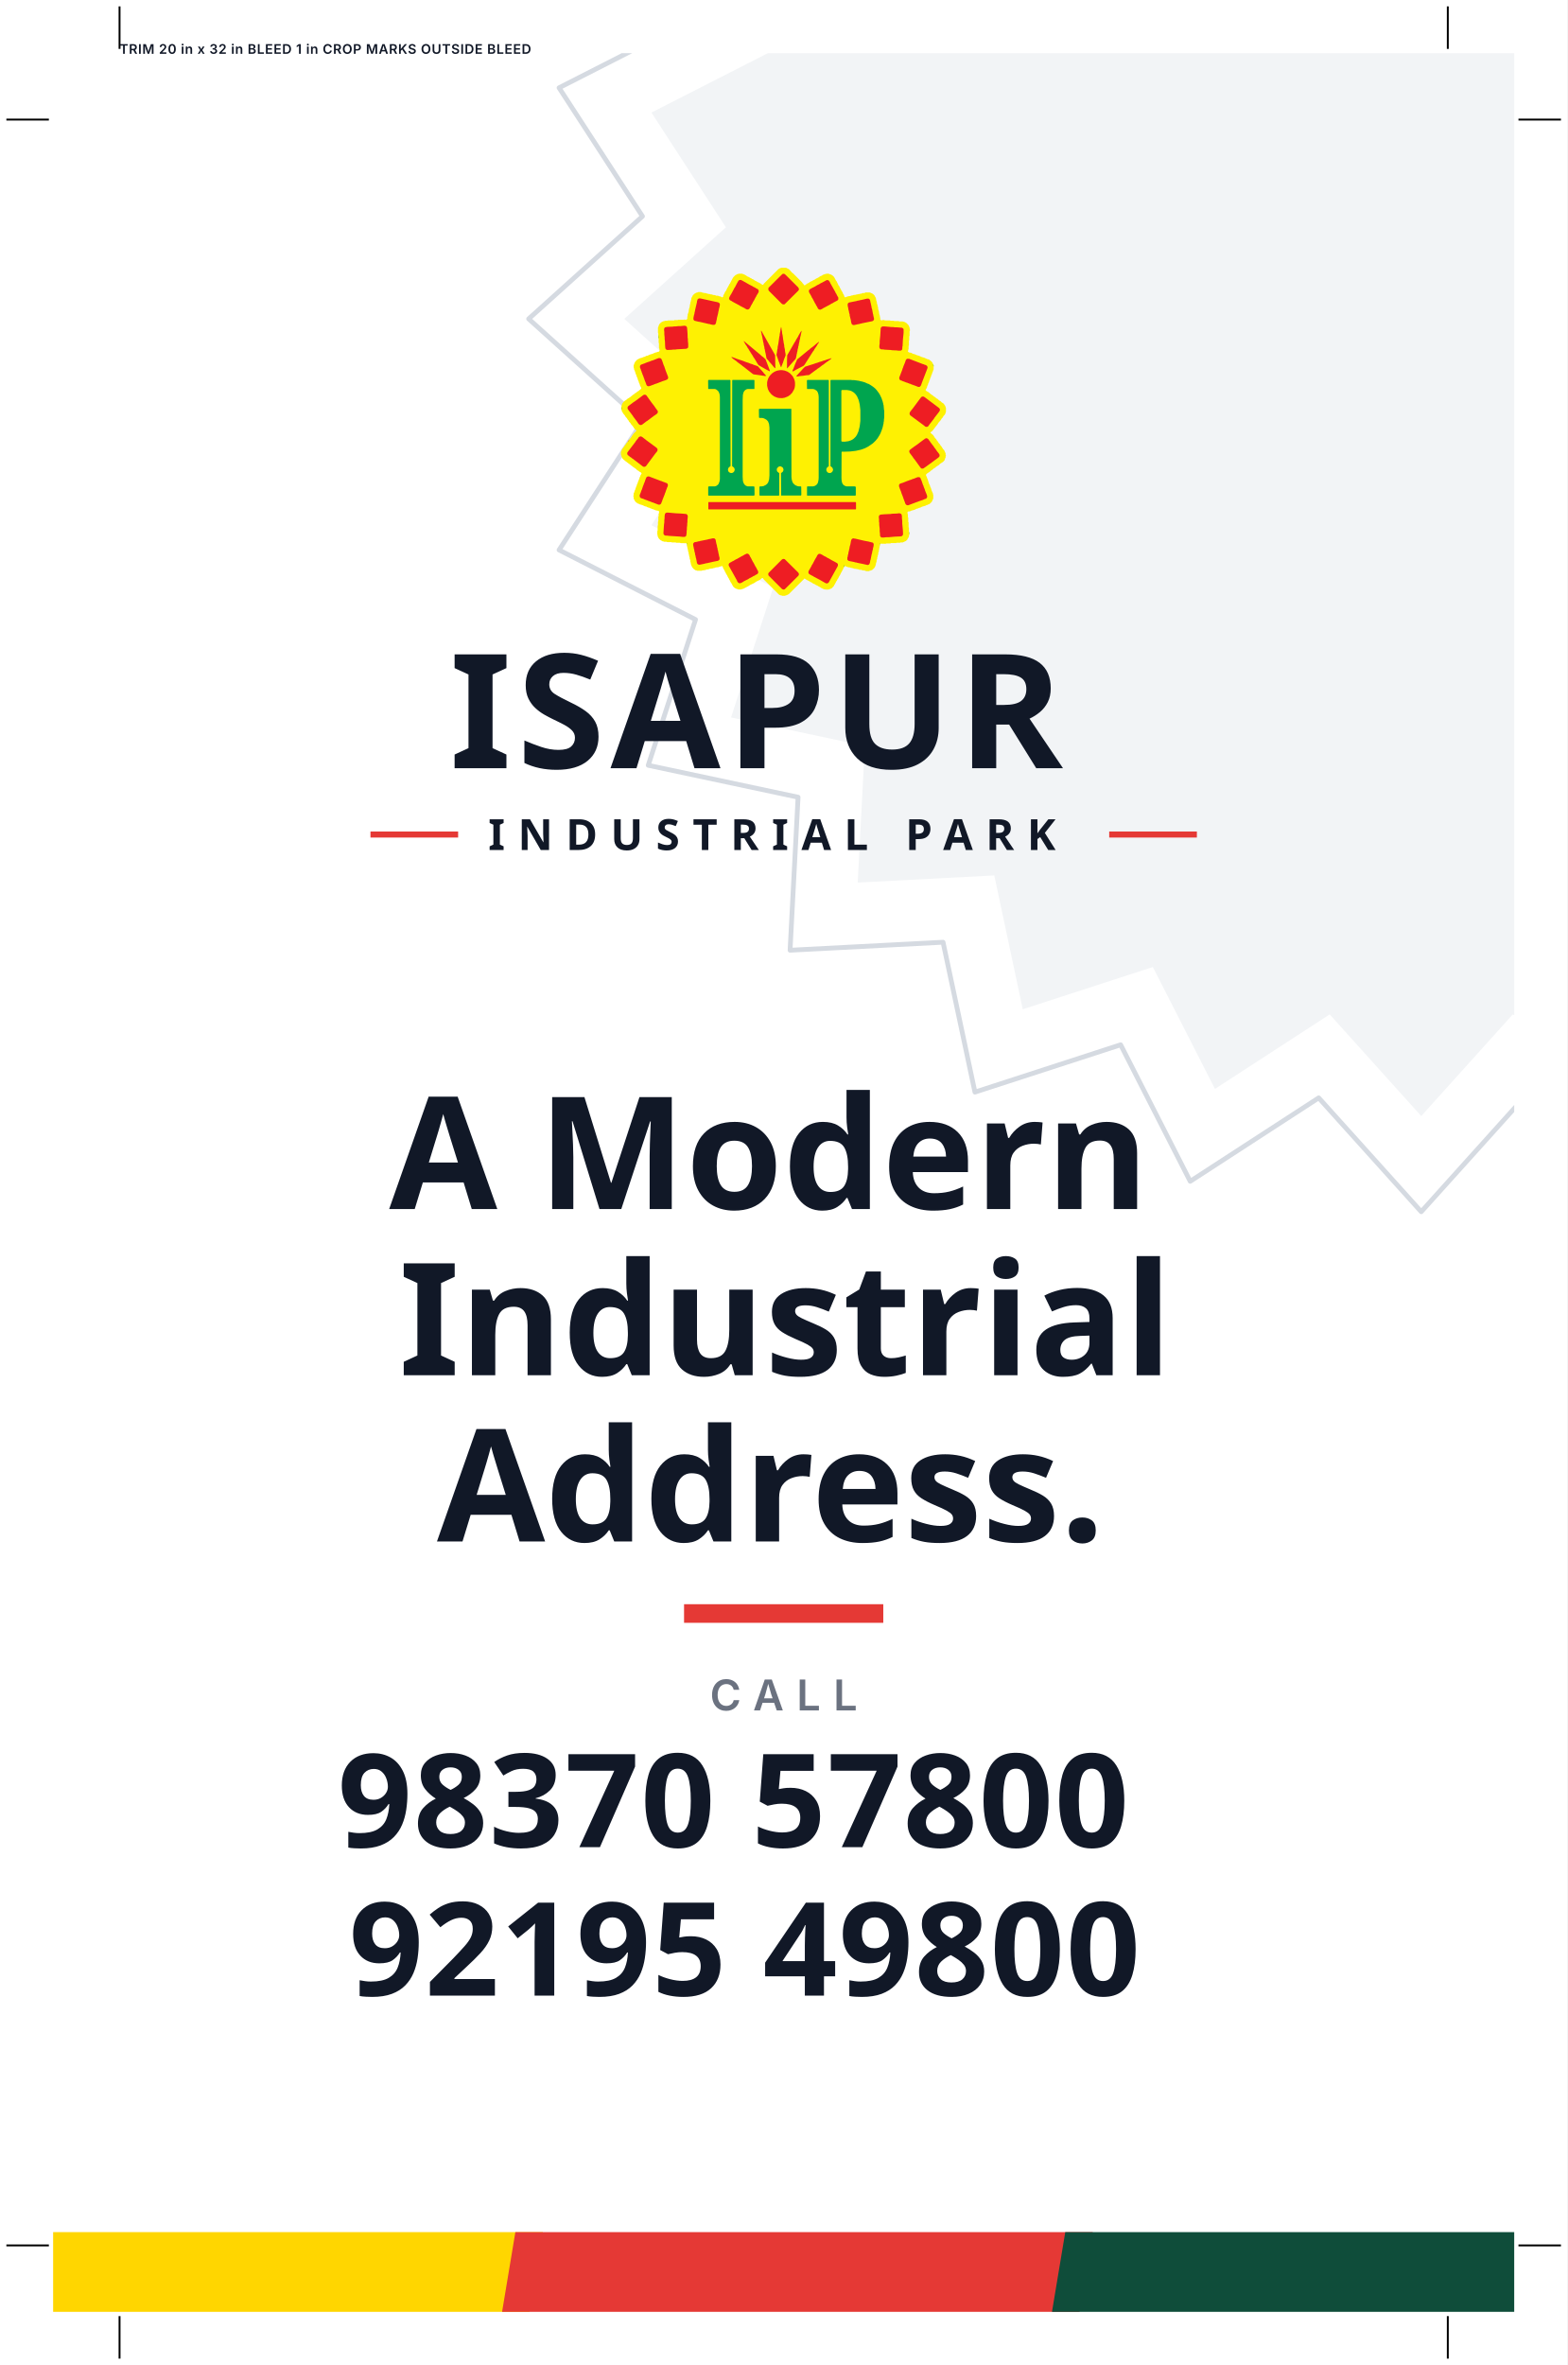
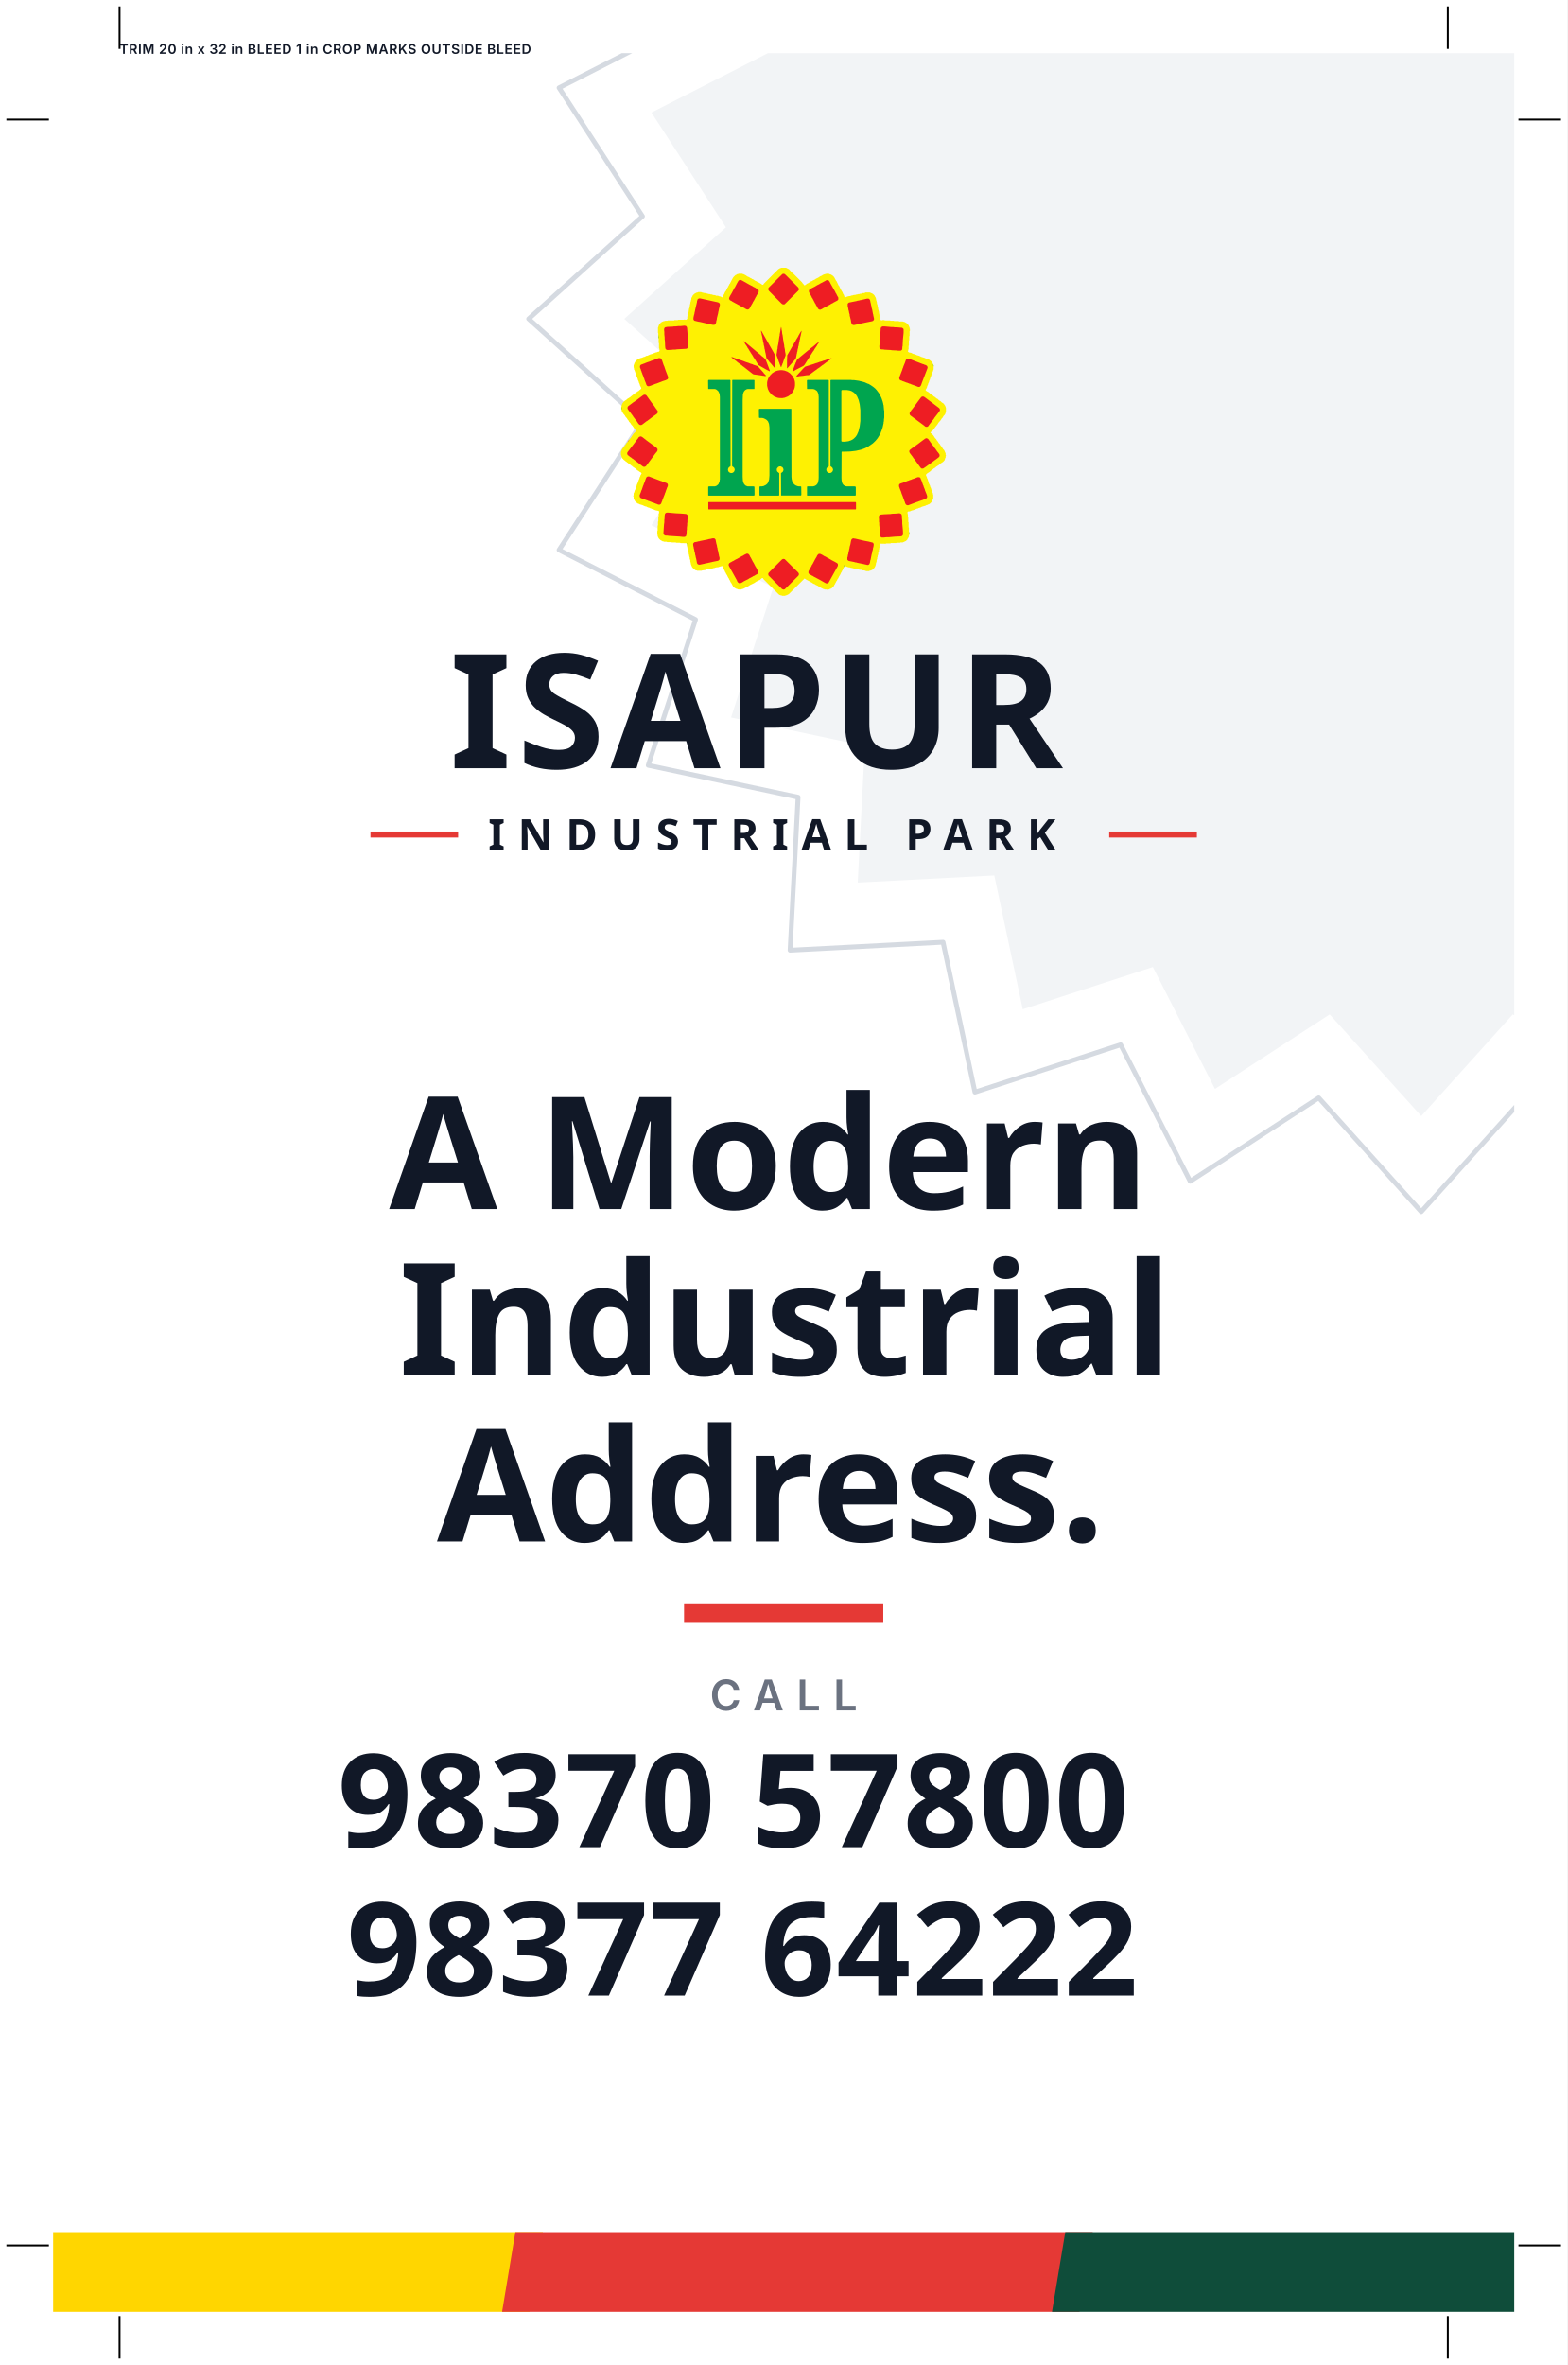
<svg xmlns="http://www.w3.org/2000/svg" xmlns:xlink="http://www.w3.org/1999/xlink" viewBox="0 0 1180.0 1780.0" width="23.6in" height="35.6in">
  <defs>
    <path id="iip-b-base" d="M1472 18 L1467 21 L1463 21 L1446 31 L1315 162 L1313 167 L1308 172 L1299 170 L1292 163 L1281 158 L1277 154 L1257 146 L1253 142 L1236 134 L1217 121 L1209 119 L1205 115 L1188 107 L1184 103 L1170 98 L1151 85 L1131 75 L1127 75 L1122 72 L1088 72 L1083 75 L1074 76 L1070 80 L1059 85 L1042 102 L1036 111 L1010 161 L1006 165 L998 182 L994 186 L993 192 L988 198 L974 227 L967 234 L966 240 L961 246 L960 252 L951 266 L950 278 L942 285 L924 276 L917 276 L903 270 L887 270 L876 264 L863 264 L858 261 L851 261 L846 258 L836 258 L831 255 L821 255 L816 252 L809 252 L792 246 L779 246 L774 243 L767 243 L750 237 L725 237 L720 240 L707 243 L690 253 L676 267 L671 278 L666 284 L666 288 L663 293 L663 303 L660 308 L660 315 L654 332 L654 342 L651 347 L648 372 L642 389 L639 414 L630 440 L630 453 L627 458 L627 477 L620 485 L608 486 L605 484 L600 484 L597 486 L545 486 L540 489 L512 489 L507 492 L452 492 L447 495 L428 495 L423 498 L416 498 L399 505 L390 511 L376 525 L369 539 L369 543 L363 557 L363 603 L366 608 L366 651 L369 656 L369 693 L372 698 L372 741 L375 746 L378 765 L369 774 L362 774 L348 780 L341 780 L330 786 L326 786 L315 792 L293 798 L267 810 L260 810 L243 819 L230 822 L219 828 L212 828 L207 831 L203 831 L177 844 L160 861 L150 878 L150 882 L144 896 L144 915 L147 920 L147 930 L156 950 L156 954 L159 959 L162 972 L168 983 L171 996 L177 1007 L177 1011 L180 1016 L183 1029 L189 1040 L192 1053 L198 1064 L201 1077 L210 1094 L213 1104 L203 1115 L198 1117 L188 1127 L177 1132 L167 1142 L156 1147 L146 1157 L141 1159 L110 1184 L87 1198 L80 1205 L63 1216 L49 1230 L43 1239 L36 1256 L36 1263 L33 1268 L33 1290 L36 1295 L36 1302 L40 1313 L44 1317 L49 1328 L65 1347 L73 1361 L83 1371 L91 1385 L98 1392 L103 1403 L113 1413 L124 1430 L134 1440 L151 1466 L169 1481 L169 1485 L142 1512 L119 1547 L97 1572 L89 1586 L79 1596 L71 1610 L64 1617 L62 1622 L40 1650 L30 1676 L30 1701 L33 1706 L36 1719 L43 1733 L60 1750 L65 1752 L75 1762 L80 1764 L87 1771 L92 1773 L99 1780 L104 1782 L111 1789 L116 1791 L123 1798 L128 1800 L135 1807 L164 1827 L177 1840 L188 1845 L195 1852 L206 1857 L216 1868 L204 1889 L204 1893 L198 1904 L195 1917 L189 1928 L189 1932 L183 1943 L180 1956 L174 1967 L171 1980 L165 1991 L165 1995 L162 2000 L159 2013 L153 2024 L150 2037 L144 2048 L144 2064 L141 2069 L141 2073 L144 2078 L144 2094 L154 2114 L165 2128 L185 2141 L189 2141 L200 2147 L222 2153 L248 2165 L255 2165 L272 2174 L285 2177 L296 2183 L300 2183 L311 2189 L324 2192 L335 2198 L339 2198 L344 2201 L351 2201 L356 2204 L366 2204 L373 2210 L372 2226 L369 2231 L369 2253 L366 2258 L366 2298 L363 2303 L363 2334 L360 2339 L360 2382 L357 2387 L357 2418 L360 2423 L360 2433 L370 2453 L384 2467 L407 2480 L414 2480 L419 2483 L441 2483 L446 2486 L483 2486 L488 2489 L522 2489 L527 2492 L561 2492 L566 2495 L617 2496 L624 2504 L624 2523 L627 2528 L627 2538 L630 2543 L630 2550 L633 2555 L633 2565 L639 2582 L639 2592 L642 2597 L642 2607 L645 2612 L645 2619 L648 2624 L648 2634 L654 2651 L654 2664 L657 2669 L660 2688 L670 2711 L684 2728 L702 2740 L711 2741 L716 2744 L756 2744 L761 2741 L786 2738 L803 2732 L813 2732 L830 2726 L855 2723 L860 2720 L867 2720 L884 2714 L909 2711 L914 2708 L918 2708 L923 2705 L930 2705 L935 2701 L939 2701 L944 2706 L948 2714 L948 2718 L966 2750 L967 2756 L971 2760 L979 2777 L983 2781 L994 2804 L1002 2816 L1003 2822 L1007 2826 L1018 2849 L1022 2853 L1039 2885 L1050 2896 L1067 2906 L1071 2906 L1085 2912 L1113 2912 L1118 2909 L1131 2906 L1184 2878 L1188 2874 L1229 2854 L1248 2841 L1283 2824 L1296 2811 L1305 2809 L1310 2814 L1312 2819 L1449 2956 L1460 2963 L1464 2963 L1469 2966 L1476 2966 L1481 2969 L1506 2969 L1511 2966 L1524 2963 L1532 2957 L1538 2956 L1682 2813 L1698 2824 L1730 2841 L1734 2845 L1742 2847 L1761 2860 L1775 2865 L1779 2869 L1802 2880 L1814 2888 L1820 2889 L1827 2896 L1853 2909 L1857 2909 L1862 2912 L1878 2912 L1881 2914 L1886 2914 L1889 2912 L1902 2912 L1913 2906 L1917 2906 L1925 2902 L1945 2882 L1950 2871 L1955 2865 L1956 2859 L1960 2855 L1968 2838 L1972 2834 L1980 2817 L1984 2813 L1995 2790 L1999 2786 L2013 2757 L2017 2753 L2018 2747 L2023 2741 L2037 2709 L2045 2702 L2049 2702 L2069 2711 L2076 2711 L2081 2714 L2091 2714 L2096 2717 L2103 2717 L2108 2720 L2115 2720 L2132 2726 L2145 2726 L2150 2729 L2160 2729 L2177 2735 L2190 2735 L2207 2741 L2220 2741 L2237 2747 L2262 2747 L2267 2744 L2280 2741 L2294 2734 L2311 2717 L2321 2697 L2321 2690 L2324 2685 L2324 2678 L2330 2661 L2330 2651 L2336 2634 L2336 2624 L2339 2619 L2339 2612 L2345 2595 L2345 2582 L2351 2568 L2351 2555 L2354 2550 L2354 2540 L2357 2535 L2357 2525 L2360 2520 L2360 2507 L2366 2500 L2412 2501 L2417 2498 L2454 2498 L2459 2495 L2505 2495 L2510 2492 L2541 2492 L2546 2489 L2565 2489 L2594 2476 L2608 2462 L2609 2456 L2614 2450 L2621 2436 L2621 2426 L2624 2421 L2624 2399 L2621 2394 L2621 2357 L2618 2352 L2618 2309 L2615 2304 L2615 2267 L2612 2262 L2612 2237 L2609 2232 L2608 2216 L2615 2210 L2628 2210 L2648 2201 L2655 2201 L2660 2198 L2673 2195 L2690 2186 L2703 2183 L2714 2177 L2721 2177 L2738 2168 L2769 2159 L2780 2153 L2784 2153 L2795 2147 L2799 2147 L2810 2140 L2827 2123 L2840 2094 L2840 2060 L2837 2055 L2837 2048 L2825 2022 L2819 2000 L2813 1989 L2810 1976 L2801 1959 L2789 1919 L2783 1908 L2783 1904 L2774 1884 L2774 1880 L2784 1869 L2810 1852 L2820 1842 L2825 1840 L2844 1824 L2858 1816 L2865 1809 L2891 1792 L2901 1782 L2927 1765 L2938 1754 L2944 1745 L2945 1736 L2951 1725 L2951 1715 L2954 1710 L2954 1706 L2951 1701 L2951 1688 L2938 1659 L2928 1649 L2914 1626 L2907 1619 L2899 1605 L2889 1595 L2881 1581 L2874 1574 L2866 1560 L2856 1550 L2839 1524 L2815 1503 L2815 1499 L2820 1494 L2825 1492 L2839 1478 L2841 1473 L2851 1463 L2853 1458 L2878 1427 L2886 1413 L2908 1388 L2916 1374 L2926 1364 L2931 1353 L2941 1343 L2947 1334 L2954 1314 L2954 1280 L2947 1260 L2933 1240 L2916 1229 L2906 1219 L2892 1211 L2879 1198 L2868 1193 L2858 1183 L2844 1175 L2837 1168 L2820 1157 L2798 1138 L2778 1127 L2771 1119 L2771 1115 L2776 1109 L2783 1095 L2786 1082 L2792 1071 L2795 1058 L2801 1047 L2804 1034 L2810 1023 L2813 1010 L2819 999 L2822 986 L2828 975 L2831 962 L2837 951 L2837 947 L2843 933 L2843 896 L2833 873 L2822 859 L2817 857 L2810 850 L2799 843 L2786 840 L2760 828 L2729 819 L2721 813 L2717 813 L2712 810 L2690 804 L2679 798 L2657 792 L2640 783 L2621 780 L2612 771 L2612 767 L2615 762 L2615 755 L2618 750 L2618 722 L2621 717 L2621 674 L2624 669 L2624 635 L2627 630 L2627 590 L2630 585 L2630 569 L2627 564 L2627 557 L2617 534 L2597 514 L2577 504 L2570 504 L2565 501 L2534 501 L2529 498 L2489 498 L2484 495 L2456 495 L2451 492 L2405 492 L2400 489 L2381 489 L2376 492 L2370 491 L2363 483 L2363 467 L2360 462 L2360 452 L2354 435 L2351 410 L2345 393 L2342 368 L2339 363 L2339 356 L2333 339 L2333 329 L2330 324 L2330 317 L2327 312 L2324 293 L2321 288 L2321 284 L2316 278 L2311 267 L2300 256 L2291 250 L2268 240 L2231 240 L2220 246 L2204 246 L2190 252 L2180 252 L2175 255 L2165 255 L2160 258 L2150 258 L2145 261 L2120 264 L2115 267 L2108 267 L2091 273 L2081 273 L2076 276 L2069 276 L2048 285 L2040 278 L2036 263 L2028 251 L2023 237 L2019 233 L1997 192 L1996 186 L1989 179 L1969 138 L1965 134 L1948 102 L1934 88 L1917 78 L1913 78 L1899 72 L1877 72 L1872 75 L1865 75 L1860 78 L1856 78 L1842 85 L1838 89 L1824 94 L1805 107 L1782 118 L1778 122 L1755 133 L1751 137 L1737 142 L1718 155 L1701 163 L1694 170 L1682 177 L1674 170 L1672 165 L1662 155 L1660 150 L1577 67 L1572 65 L1541 31 L1515 18Z" />
    <path id="iip-b-red" d="M1489 2637 L1479 2642 L1361 2760 L1356 2767 L1355 2776 L1358 2787 L1479 2908 L1490 2913 L1496 2913 L1504 2910 L1626 2789 L1631 2779 L1631 2771 L1626 2761 L1503 2639Z M1811 2592 L1805 2595 L1795 2607 L1792 2615 L1777 2640 L1754 2684 L1746 2695 L1745 2700 L1717 2749 L1717 2765 L1722 2772 L1729 2777 L1745 2785 L1748 2788 L1755 2790 L1765 2797 L1822 2827 L1867 2853 L1876 2857 L1889 2857 L1900 2848 L1978 2707 L1982 2698 L1982 2685 L1977 2677 L1970 2672 L1964 2670 L1961 2667 L1930 2651 L1896 2631 L1892 2630 L1871 2617 L1861 2613 L1840 2600 L1823 2592Z M1169 2590 L1161 2590 L1140 2600 L1126 2609 L1122 2610 L1071 2639 L1065 2641 L1040 2656 L1028 2661 L1024 2665 L1018 2667 L1004 2676 L999 2686 L999 2694 L1003 2704 L1073 2830 L1075 2837 L1082 2848 L1091 2855 L1104 2856 L1120 2849 L1137 2838 L1178 2817 L1183 2813 L1216 2796 L1219 2793 L1232 2788 L1243 2780 L1253 2776 L1261 2769 L1265 2762 L1264 2747 L1259 2740 L1245 2712 L1242 2709 L1222 2670 L1218 2665 L1197 2624 L1193 2620 L1192 2615 L1183 2599 L1175 2592Z M2112 2455 L2105 2461 L2100 2474 L2094 2507 L2088 2528 L2085 2548 L2083 2551 L2082 2562 L2078 2574 L2075 2595 L2073 2598 L2069 2621 L2067 2624 L2067 2644 L2074 2652 L2082 2656 L2128 2665 L2136 2668 L2151 2670 L2155 2672 L2224 2686 L2228 2688 L2234 2688 L2247 2692 L2255 2691 L2262 2687 L2265 2684 L2270 2672 L2274 2648 L2276 2645 L2285 2599 L2290 2581 L2291 2571 L2297 2550 L2298 2539 L2301 2531 L2301 2526 L2303 2523 L2304 2503 L2301 2497 L2296 2491 L2257 2481 L2219 2474 L2138 2455 L2131 2455 L2128 2453 L2118 2453Z M874 2455 L867 2452 L855 2452 L831 2458 L825 2458 L808 2463 L742 2476 L735 2479 L728 2479 L719 2482 L714 2482 L711 2484 L691 2487 L682 2496 L679 2502 L681 2523 L683 2526 L686 2546 L689 2553 L691 2569 L696 2586 L697 2597 L702 2614 L702 2620 L707 2637 L714 2675 L719 2683 L724 2687 L736 2690 L784 2680 L788 2678 L817 2673 L825 2670 L832 2670 L835 2668 L841 2668 L849 2665 L904 2654 L915 2645 L917 2639 L917 2627 L911 2605 L911 2598 L909 2596 L908 2585 L906 2582 L904 2567 L900 2554 L898 2539 L895 2531 L893 2516 L888 2499 L881 2463Z M2550 2232 L2538 2227 L2529 2227 L2514 2229 L2468 2231 L2458 2233 L2395 2236 L2364 2239 L2354 2246 L2351 2253 L2350 2262 L2352 2281 L2352 2303 L2354 2313 L2354 2332 L2358 2368 L2358 2389 L2361 2415 L2361 2429 L2364 2435 L2371 2443 L2378 2445 L2393 2445 L2419 2442 L2440 2442 L2495 2437 L2541 2435 L2554 2433 L2559 2431 L2567 2421 L2568 2415 L2567 2383 L2561 2319 L2561 2297 L2558 2270 L2558 2254 L2555 2238Z M433 2224 L426 2232 L423 2248 L422 2276 L420 2287 L420 2308 L417 2329 L412 2405 L413 2413 L416 2419 L425 2426 L434 2428 L448 2428 L460 2430 L557 2436 L584 2439 L603 2439 L610 2436 L617 2429 L621 2402 L621 2384 L623 2375 L623 2357 L626 2333 L626 2317 L628 2307 L628 2289 L631 2260 L631 2251 L626 2239 L616 2233 L569 2229 L525 2227 L458 2221 L441 2221Z M816 2128 L816 2189 L819 2192 L2141 2192 L2144 2190 L2145 2187 L2145 2131 L2142 2126 L818 2126Z M2715 1902 L2699 1902 L2664 1916 L2658 1917 L2656 1919 L2650 1920 L2640 1925 L2628 1928 L2618 1933 L2612 1934 L2567 1952 L2545 1959 L2539 1962 L2534 1968 L2532 1973 L2532 1986 L2535 1992 L2535 1996 L2538 1999 L2538 2003 L2550 2032 L2556 2052 L2562 2065 L2562 2069 L2565 2073 L2575 2103 L2578 2108 L2580 2117 L2585 2127 L2586 2133 L2592 2146 L2602 2154 L2614 2155 L2699 2123 L2705 2122 L2707 2120 L2751 2105 L2755 2102 L2776 2095 L2784 2085 L2785 2071 L2783 2068 L2783 2064 L2765 2019 L2764 2013 L2754 1989 L2752 1980 L2748 1973 L2733 1929 L2730 1925 L2726 1912 L2720 1905Z M269 1896 L259 1903 L252 1919 L251 1925 L249 1927 L245 1941 L234 1967 L234 1971 L231 1975 L216 2019 L213 2023 L209 2037 L198 2064 L199 2079 L205 2087 L212 2091 L231 2097 L249 2105 L255 2106 L259 2109 L265 2110 L278 2116 L287 2118 L297 2123 L305 2125 L307 2127 L327 2133 L331 2136 L337 2137 L344 2141 L351 2142 L355 2145 L367 2149 L379 2149 L385 2146 L391 2140 L399 2119 L401 2117 L402 2110 L425 2052 L425 2048 L428 2044 L438 2014 L441 2009 L443 2000 L449 1988 L452 1978 L452 1970 L448 1960 L443 1956 L402 1941 L400 1939 L389 1936 L281 1895Z M103 1568 L91 1582 L92 1584 L104 1570Z M2782 1552 L2774 1552 L2764 1557 L2689 1613 L2664 1630 L2655 1638 L2653 1638 L2629 1657 L2625 1663 L2624 1673 L2628 1684 L2657 1722 L2659 1727 L2676 1748 L2725 1816 L2732 1823 L2739 1825 L2750 1824 L2771 1810 L2883 1728 L2893 1719 L2897 1711 L2896 1699 L2888 1686 L2874 1669 L2858 1645 L2849 1635 L2847 1630 L2814 1587 L2811 1581 L2801 1569 L2801 1567 L2792 1557Z M206 1535 L195 1539 L187 1546 L185 1551 L163 1578 L161 1583 L90 1676 L87 1682 L86 1691 L90 1702 L114 1721 L124 1727 L130 1733 L136 1736 L226 1805 L235 1809 L242 1809 L252 1805 L257 1800 L341 1687 L353 1673 L359 1662 L359 1649 L351 1638 L260 1571 L226 1544 L215 1537Z M2740 1177 L2733 1181 L2726 1189 L2654 1286 L2639 1304 L2639 1306 L2634 1311 L2628 1321 L2627 1335 L2631 1343 L2636 1348 L2759 1439 L2765 1445 L2773 1449 L2786 1449 L2793 1445 L2800 1437 L2801 1434 L2849 1372 L2849 1370 L2894 1312 L2900 1300 L2900 1294 L2897 1285 L2890 1278 L2762 1182 L2753 1177Z M246 1160 L236 1161 L229 1165 L166 1212 L138 1231 L97 1262 L92 1267 L89 1276 L90 1287 L95 1295 L138 1352 L138 1354 L173 1400 L187 1421 L195 1429 L204 1433 L215 1432 L225 1426 L260 1399 L266 1396 L323 1353 L351 1334 L359 1325 L362 1317 L362 1312 L359 1303 L354 1298 L352 1293 L347 1288 L328 1260 L306 1232 L261 1169 L255 1163Z M1463 939 L1439 943 L1426 947 L1411 954 L1392 966 L1373 985 L1362 1000 L1354 1016 L1347 1038 L1345 1051 L1345 1080 L1352 1109 L1363 1132 L1381 1154 L1392 1164 L1411 1177 L1437 1187 L1452 1190 L1481 1191 L1504 1187 L1533 1175 L1552 1162 L1571 1142 L1588 1112 L1593 1097 L1596 1077 L1596 1053 L1594 1038 L1587 1015 L1584 1012 L1580 1002 L1572 990 L1550 967 L1529 953 L1503 943 L1479 939Z M2604 837 L2594 846 L2586 870 L2571 906 L2569 915 L2566 919 L2561 936 L2534 1006 L2535 1019 L2540 1027 L2549 1032 L2560 1035 L2562 1037 L2599 1051 L2608 1053 L2612 1056 L2618 1057 L2623 1060 L2632 1062 L2647 1069 L2656 1071 L2660 1074 L2666 1075 L2705 1090 L2715 1090 L2721 1087 L2729 1078 L2729 1075 L2733 1068 L2734 1062 L2736 1060 L2736 1057 L2787 924 L2789 916 L2788 909 L2782 899 L2766 891 L2757 889 L2753 886 L2747 885 L2622 837Z M1925 833 L1921 832 L1895 841 L1891 841 L1864 851 L1845 856 L1840 859 L1818 865 L1791 875 L1787 875 L1775 880 L1771 880 L1769 882 L1687 908 L1673 921 L1608 992 L1608 995 L1623 996 L1635 993 L1668 990 L1699 985 L1719 984 L1727 980 L1779 941 L1789 935 L1795 929 L1815 916 L1843 894 L1849 891 L1876 870 L1912 845Z M384 831 L368 831 L317 851 L300 856 L290 861 L259 871 L255 874 L249 875 L239 880 L235 880 L233 882 L210 890 L204 896 L201 902 L201 915 L210 937 L210 941 L215 951 L218 963 L221 967 L222 973 L233 999 L235 1008 L239 1015 L241 1024 L254 1056 L254 1059 L257 1063 L258 1070 L265 1080 L273 1084 L282 1084 L304 1077 L306 1075 L312 1074 L341 1062 L347 1061 L406 1038 L431 1030 L448 1022 L454 1013 L454 1000 L431 940 L419 904 L414 894 L401 855 L394 839Z M1023 822 L1028 828 L1044 841 L1072 861 L1075 865 L1120 898 L1123 902 L1130 906 L1218 975 L1229 978 L1296 987 L1302 989 L1310 989 L1322 992 L1336 991 L1336 989 L1313 964 L1312 961 L1265 908 L1259 903 L1220 890 L1216 887 L1195 881 L1176 873 L1170 872 L1168 870 L1159 868 L1128 856 L1068 836 L1057 831 L1051 830 L1046 827 L1031 822Z M1811 685 L1809 685 L1799 694 L1796 695 L1761 725 L1734 745 L1720 758 L1717 759 L1615 843 L1605 868 L1602 871 L1601 878 L1597 885 L1581 928 L1578 932 L1573 946 L1574 951 L1586 947 L1602 937 L1672 901 L1681 892 L1756 774 L1768 758 L1770 752 L1793 719 L1794 715 L1811 690Z M1136 679 L1135 681 L1145 697 L1146 701 L1164 727 L1171 741 L1175 745 L1190 771 L1194 775 L1195 779 L1217 812 L1218 816 L1235 841 L1258 880 L1265 889 L1266 893 L1332 931 L1369 950 L1370 944 L1331 842 L1312 824 L1291 808 L1287 803 L1252 774 L1249 773 L1246 769 L1138 679Z M1654 585 L1645 598 L1626 631 L1625 635 L1604 669 L1601 677 L1592 690 L1526 805 L1524 852 L1524 921 L1526 923 L1600 840 L1604 832 L1610 805 L1610 799 L1613 791 L1614 780 L1617 773 L1620 751 L1624 739 L1625 727 L1628 720 L1632 696 L1635 687 L1635 681 L1637 677 L1637 671 L1641 659 L1643 643 L1649 621 L1649 614 L1652 606 L1655 588Z M1291 584 L1290 589 L1293 604 L1295 607 L1295 614 L1302 643 L1305 663 L1307 667 L1308 678 L1314 702 L1314 709 L1317 718 L1317 723 L1319 726 L1322 748 L1325 756 L1326 767 L1329 776 L1329 782 L1331 786 L1339 831 L1342 837 L1361 858 L1362 861 L1384 885 L1405 911 L1409 914 L1410 917 L1417 922 L1419 920 L1417 804 L1293 585Z M1471 550 L1465 574 L1464 588 L1458 618 L1458 628 L1455 638 L1446 702 L1440 730 L1439 748 L1437 751 L1433 783 L1430 795 L1430 807 L1433 812 L1434 819 L1437 823 L1452 868 L1454 870 L1459 887 L1464 897 L1465 903 L1470 912 L1473 910 L1478 895 L1480 893 L1482 884 L1486 877 L1498 840 L1511 808 L1511 792 L1508 782 L1508 774 L1506 771 L1505 754 L1499 726 L1499 716 L1493 688 L1493 679 L1491 675 L1484 623 L1481 613 L1478 584 L1476 581 L1474 561Z M2372 552 L2367 563 L2363 629 L2358 678 L2358 699 L2355 720 L2355 735 L2361 747 L2370 752 L2392 753 L2402 755 L2457 758 L2468 760 L2513 762 L2524 764 L2547 764 L2553 761 L2559 755 L2561 750 L2562 729 L2564 723 L2567 663 L2573 604 L2573 572 L2570 566 L2560 558 L2512 554 L2492 554 L2483 552 L2467 552 L2402 546 L2384 546Z M616 543 L605 540 L595 540 L569 543 L548 543 L522 546 L507 546 L496 548 L447 550 L427 554 L422 559 L418 569 L418 580 L420 595 L420 617 L423 644 L423 659 L426 683 L427 718 L429 741 L432 749 L437 754 L446 758 L488 756 L500 754 L520 754 L532 752 L618 747 L630 741 L635 733 L635 702 L632 676 L632 656 L630 650 L629 611 L625 559 L622 550Z M2262 298 L2257 296 L2244 296 L2188 309 L2178 310 L2175 312 L2156 315 L2152 317 L2082 331 L2077 334 L2070 342 L2070 364 L2072 367 L2078 401 L2081 408 L2082 419 L2088 440 L2088 448 L2099 492 L2101 508 L2106 524 L2113 531 L2124 534 L2138 532 L2142 530 L2152 529 L2156 527 L2176 524 L2179 522 L2189 521 L2193 519 L2286 500 L2296 497 L2303 491 L2307 482 L2307 476 L2300 445 L2300 439 L2298 437 L2290 393 L2285 377 L2282 357 L2279 350 L2279 342 L2277 339 L2277 334 L2274 326 L2273 315 L2269 305Z M721 301 L718 306 L716 316 L714 319 L714 326 L696 403 L696 410 L693 416 L690 437 L688 440 L682 469 L682 483 L686 490 L692 495 L729 504 L735 504 L738 506 L743 506 L820 524 L830 525 L837 528 L858 532 L869 532 L874 530 L881 524 L887 507 L887 501 L892 483 L893 472 L905 424 L905 416 L907 413 L913 382 L916 374 L920 352 L919 342 L914 335 L903 329 L743 294 L731 294Z M1891 129 L1878 130 L1871 135 L1819 162 L1816 165 L1795 175 L1774 188 L1746 202 L1729 212 L1723 218 L1721 224 L1722 238 L1741 271 L1742 275 L1745 278 L1747 285 L1754 295 L1778 341 L1781 344 L1786 356 L1793 366 L1803 386 L1810 392 L1817 395 L1825 395 L1841 388 L1844 385 L1912 349 L1922 342 L1936 336 L1939 333 L1977 313 L1985 305 L1986 289 L1983 281 L1979 276 L1965 248 L1961 244 L1960 239 L1915 159 L1908 144 L1898 132Z M1099 128 L1093 130 L1086 137 L1075 156 L1055 195 L1052 198 L1025 249 L1011 272 L1003 290 L1003 297 L1007 306 L1012 311 L1025 317 L1028 320 L1066 341 L1072 343 L1075 346 L1097 357 L1100 360 L1143 382 L1146 385 L1162 393 L1173 394 L1183 389 L1192 376 L1199 361 L1215 334 L1218 326 L1221 323 L1222 319 L1225 316 L1242 283 L1247 276 L1249 270 L1265 244 L1269 235 L1269 222 L1263 212 L1242 201 L1239 198 L1218 188 L1215 185 L1189 172 L1120 133 L1109 128Z M1491 72 L1482 75 L1357 199 L1356 217 L1362 227 L1476 341 L1485 347 L1497 348 L1503 346 L1625 225 L1629 220 L1631 214 L1631 206 L1624 194 L1504 75Z" />
    <path id="iip-b-green" d="M2039 2694 L2037 2695 L2035 2702 L2035 2712 L2037 2710 L2037 2702 L2040 2697Z M2359 2496 L2359 2520 L2361 2499Z M625 2490 L623 2500 L625 2523Z M2622 2397 L2621 2399 L2623 2421 L2624 2399Z M1274 1287 L1271 1294 L1272 1366 L1278 1369 L1298 1369 L1310 1371 L1330 1380 L1341 1387 L1353 1400 L1362 1422 L1366 1456 L1366 1886 L1363 1922 L1355 1948 L1347 1960 L1335 1971 L1313 1982 L1296 1985 L1283 1985 L1279 1986 L1276 1989 L1276 2065 L1278 2067 L1286 2068 L1446 2068 L1452 2067 L1454 2065 L1454 1866 L1437 1852 L1433 1844 L1432 1831 L1434 1823 L1446 1809 L1457 1805 L1468 1805 L1482 1812 L1487 1818 L1492 1830 L1492 1839 L1487 1852 L1470 1866 L1471 2067 L1650 2067 L1653 2061 L1652 1988 L1647 1985 L1632 1985 L1620 1983 L1604 1977 L1593 1970 L1578 1955 L1571 1940 L1566 1920 L1564 1899 L1563 1289 L1560 1287Z M34 1268 L33 1289 L35 1291 L36 1289Z M1707 1027 L1703 1033 L1704 1107 L1706 1109 L1757 1109 L1768 1111 L1777 1115 L1794 1127 L1802 1142 L1807 1160 L1809 1181 L1809 1906 L1808 1923 L1803 1949 L1798 1960 L1787 1973 L1775 1980 L1759 1985 L1708 1985 L1704 1988 L1704 2066 L1707 2068 L2139 2068 L2142 2065 L2143 2061 L2143 1993 L2141 1987 L2132 1985 L2062 1985 L2052 1983 L2034 1974 L2023 1960 L2018 1946 L2015 1928 L2014 1905 L2015 1676 L2018 1673 L2022 1672 L2032 1673 L2092 1671 L2143 1665 L2188 1655 L2222 1643 L2254 1627 L2296 1598 L2321 1574 L2339 1552 L2357 1523 L2368 1501 L2369 1495 L2372 1491 L2384 1456 L2393 1417 L2393 1409 L2396 1397 L2396 1385 L2399 1365 L2399 1304 L2397 1298 L2393 1254 L2391 1251 L2391 1246 L2385 1222 L2374 1190 L2359 1159 L2351 1146 L2330 1118 L2317 1104 L2296 1087 L2272 1071 L2256 1062 L2250 1061 L2224 1049 L2171 1035 L2128 1029 L2112 1029 L2097 1027 L1920 1027 L1915 1031 L1915 1800 L1916 1804 L1925 1810 L1933 1818 L1938 1831 L1938 1839 L1933 1851 L1924 1860 L1916 1864 L1905 1865 L1892 1861 L1883 1852 L1878 1840 L1878 1829 L1882 1819 L1890 1810 L1900 1804 L1900 1031 L1896 1027Z M2018 1118 L2063 1118 L2088 1122 L2105 1128 L2126 1141 L2144 1159 L2149 1168 L2153 1172 L2169 1209 L2178 1246 L2184 1298 L2184 1396 L2178 1445 L2167 1490 L2153 1522 L2142 1538 L2125 1555 L2111 1565 L2096 1572 L2082 1576 L2080 1578 L2042 1583 L2017 1582 L2013 1577 L2013 1123Z M819 1027 L815 1030 L814 1035 L815 1107 L817 1109 L873 1109 L880 1110 L890 1115 L905 1128 L913 1143 L918 1159 L920 1182 L920 1923 L918 1928 L918 1937 L909 1961 L905 1967 L891 1979 L875 1985 L823 1985 L818 1986 L815 1989 L815 2065 L819 2068 L1227 2068 L1231 2065 L1232 2055 L1231 1989 L1228 1986 L1221 1985 L1170 1985 L1154 1979 L1147 1974 L1137 1962 L1130 1947 L1127 1932 L1125 1899 L1125 1209 L1127 1160 L1129 1156 L1130 1147 L1136 1132 L1147 1119 L1161 1111 L1170 1109 L1229 1109 L1231 1107 L1231 1030 L1227 1027 L1035 1027 L1031 1030 L1030 1797 L1031 1804 L1041 1811 L1049 1819 L1053 1831 L1053 1838 L1049 1850 L1042 1858 L1031 1864 L1019 1865 L1005 1859 L997 1851 L993 1839 L993 1830 L997 1819 L1004 1811 L1015 1804 L1016 1794 L1015 1031 L1011 1027Z M2839 888 L2838 892 L2840 895 L2842 908 L2843 896Z M367 620 L366 645 L367 650 L369 651Z" />
  </defs>
  <rect width="1180.0" height="1780.0" fill="#FFFFFF" />
  <g transform="translate(90.0 90.0)">
    <defs>
      <clipPath id="cp">
        <rect x="-50.0" y="-50.0" width="1100.0" height="1700.0" />
      </clipPath>
    </defs>
    <g clip-path="url(#cp)">
      <rect x="-50.0" y="-50.0" width="1100.0" height="1700.0" fill="#FFFFFF" />
      <polygon points="980.00,-450.00 1048.92,-373.48 1135.29,-429.56 1182.06,-337.81 1280.00,-369.62 1301.43,-268.89 1404.26,-274.26 1398.89,-171.43 1499.62,-150.00 1467.81,-52.06 1559.56,-5.29 1503.48,81.08 1580.00,150.00 1503.48,218.92 1559.56,305.29 1467.81,352.06 1499.62,450.00 1398.89,471.43 1404.26,574.26 1301.43,568.89 1280.00,669.62 1182.06,637.81 1135.29,729.56 1048.92,673.48 980.00,750.00 911.08,673.48 824.71,729.56 777.94,637.81 680.00,669.62 658.57,568.89 555.74,574.26 561.11,471.43 460.38,450.00 492.19,352.06 400.44,305.29 456.52,218.92 380.00,150.00 456.52,81.08 400.44,-5.29 492.19,-52.06 460.38,-150.00 561.11,-171.43 555.74,-274.26 658.57,-268.89 680.00,-369.62 777.94,-337.81 824.71,-429.56 911.08,-373.48" fill="#F2F4F6" />
      <polygon points="980.00,-522.00 1057.19,-436.30 1153.93,-499.10 1206.30,-396.35 1316.00,-431.97 1340.00,-319.16 1455.18,-325.18 1449.16,-210.00 1561.97,-186.00 1526.35,-76.30 1629.10,-23.93 1566.30,72.81 1652.00,150.00 1566.30,227.19 1629.10,323.93 1526.35,376.30 1561.97,486.00 1449.16,510.00 1455.18,625.18 1340.00,619.16 1316.00,731.97 1206.30,696.35 1153.93,799.10 1057.19,736.30 980.00,822.00 902.81,736.30 806.07,799.10 753.70,696.35 644.00,731.97 620.00,619.16 504.82,625.18 510.84,510.00 398.03,486.00 433.65,376.30 330.90,323.93 393.70,227.19 308.00,150.00 393.70,72.81 330.90,-23.93 433.65,-76.30 398.03,-186.00 510.84,-210.00 504.82,-325.18 620.00,-319.16 644.00,-431.97 753.70,-396.35 806.07,-499.10 902.81,-436.30" fill="none" stroke="#D5DAE1" stroke-width="3.6" stroke-linejoin="round" />
      <g id="badge-plA" transform="translate(375.00 110.00) scale(0.08367)">
        <use href="#iip-b-base" xlink:href="#iip-b-base" fill="#FEF102" fill-rule="evenodd" />
        <use href="#iip-b-red" xlink:href="#iip-b-red" fill="#EE1D23" fill-rule="evenodd" />
        <use href="#iip-b-green" xlink:href="#iip-b-green" fill="#00A54F" fill-rule="evenodd" />
      </g>
      <text x="248.42" y="488.20" font-family="Montserrat, sans-serif" font-weight="800" font-size="120.00" letter-spacing="4.20" fill="#111827">ISAPUR</text>
      <text x="277.59" y="549.76" font-family="Montserrat, sans-serif" font-weight="600" font-size="32.40" letter-spacing="9.72" fill="#111827">INDUSTRIAL PARK</text>
      <rect x="188.91" y="535.83" width="66.00" height="4.54" fill="#E53935" />
      <rect x="745.09" y="535.83" width="66.00" height="4.54" fill="#E53935" />
      <text x="202.99" y="820.00" font-family="Montserrat, sans-serif" font-weight="600" font-size="118.00" fill="#111827">A Modern</text>
      <text x="210.19" y="945.08" font-family="Montserrat, sans-serif" font-weight="600" font-size="118.00" fill="#111827">Industrial</text>
      <text x="238.98" y="1070.16" font-family="Montserrat, sans-serif" font-weight="600" font-size="118.00" fill="#111827">Address.</text>
      <rect x="425.0" y="1117.4" width="150.0" height="14.0" fill="#E53935" />
      <text x="444.48" y="1197.36" font-family="Inter, sans-serif" font-weight="600" font-size="32.00" letter-spacing="9.60" fill="#6B7280">CALL</text>
      <text x="164.20" y="1300.26" font-family="Montserrat, sans-serif" font-weight="800" font-size="98.00" letter-spacing="0.98" fill="#111827">98370 57800</text>
-       <text x="172.73" y="1411.98" font-family="Montserrat, sans-serif" font-weight="800" font-size="98.00" letter-spacing="0.98" fill="#111827">92195 49800</text>
+       <text x="170.96" y="1411.98" font-family="Montserrat, sans-serif" font-weight="800" font-size="98.00" letter-spacing="0.98" fill="#111827">98377 64222</text>
      <polygon points="-116.0,1590.0 318.7,1590.0 308.7,1650.0 -126.0,1650.0" fill="#FFD600" />
      <polygon points="298.0,1590.0 732.7,1590.0 722.7,1650.0 288.0,1650.0" fill="#E53935" />
      <polygon points="712.0,1590.0 1146.7,1590.0 1136.7,1650.0 702.0,1650.0" fill="#0F4D3A" />
    </g>
  </g>
  <path d="M36.8 90.0h-32.0M90.0 36.8v-32.0" stroke="#000" stroke-width="1.43" />
  <path d="M1143.2 90.0h32.0M1090.0 36.8v-32.0" stroke="#000" stroke-width="1.43" />
  <path d="M36.8 1690.0h-32.0M90.0 1743.2v32.0" stroke="#000" stroke-width="1.43" />
  <path d="M1143.2 1690.0h32.0M1090.0 1743.2v32.0" stroke="#000" stroke-width="1.43" />
  <text x="90.00" y="40.50" font-family="Inter, sans-serif" font-weight="600" font-size="10.00" letter-spacing="0.40" fill="#111827">TRIM 20 in x 32 in   BLEED 1 in   CROP MARKS OUTSIDE BLEED</text>
</svg>
